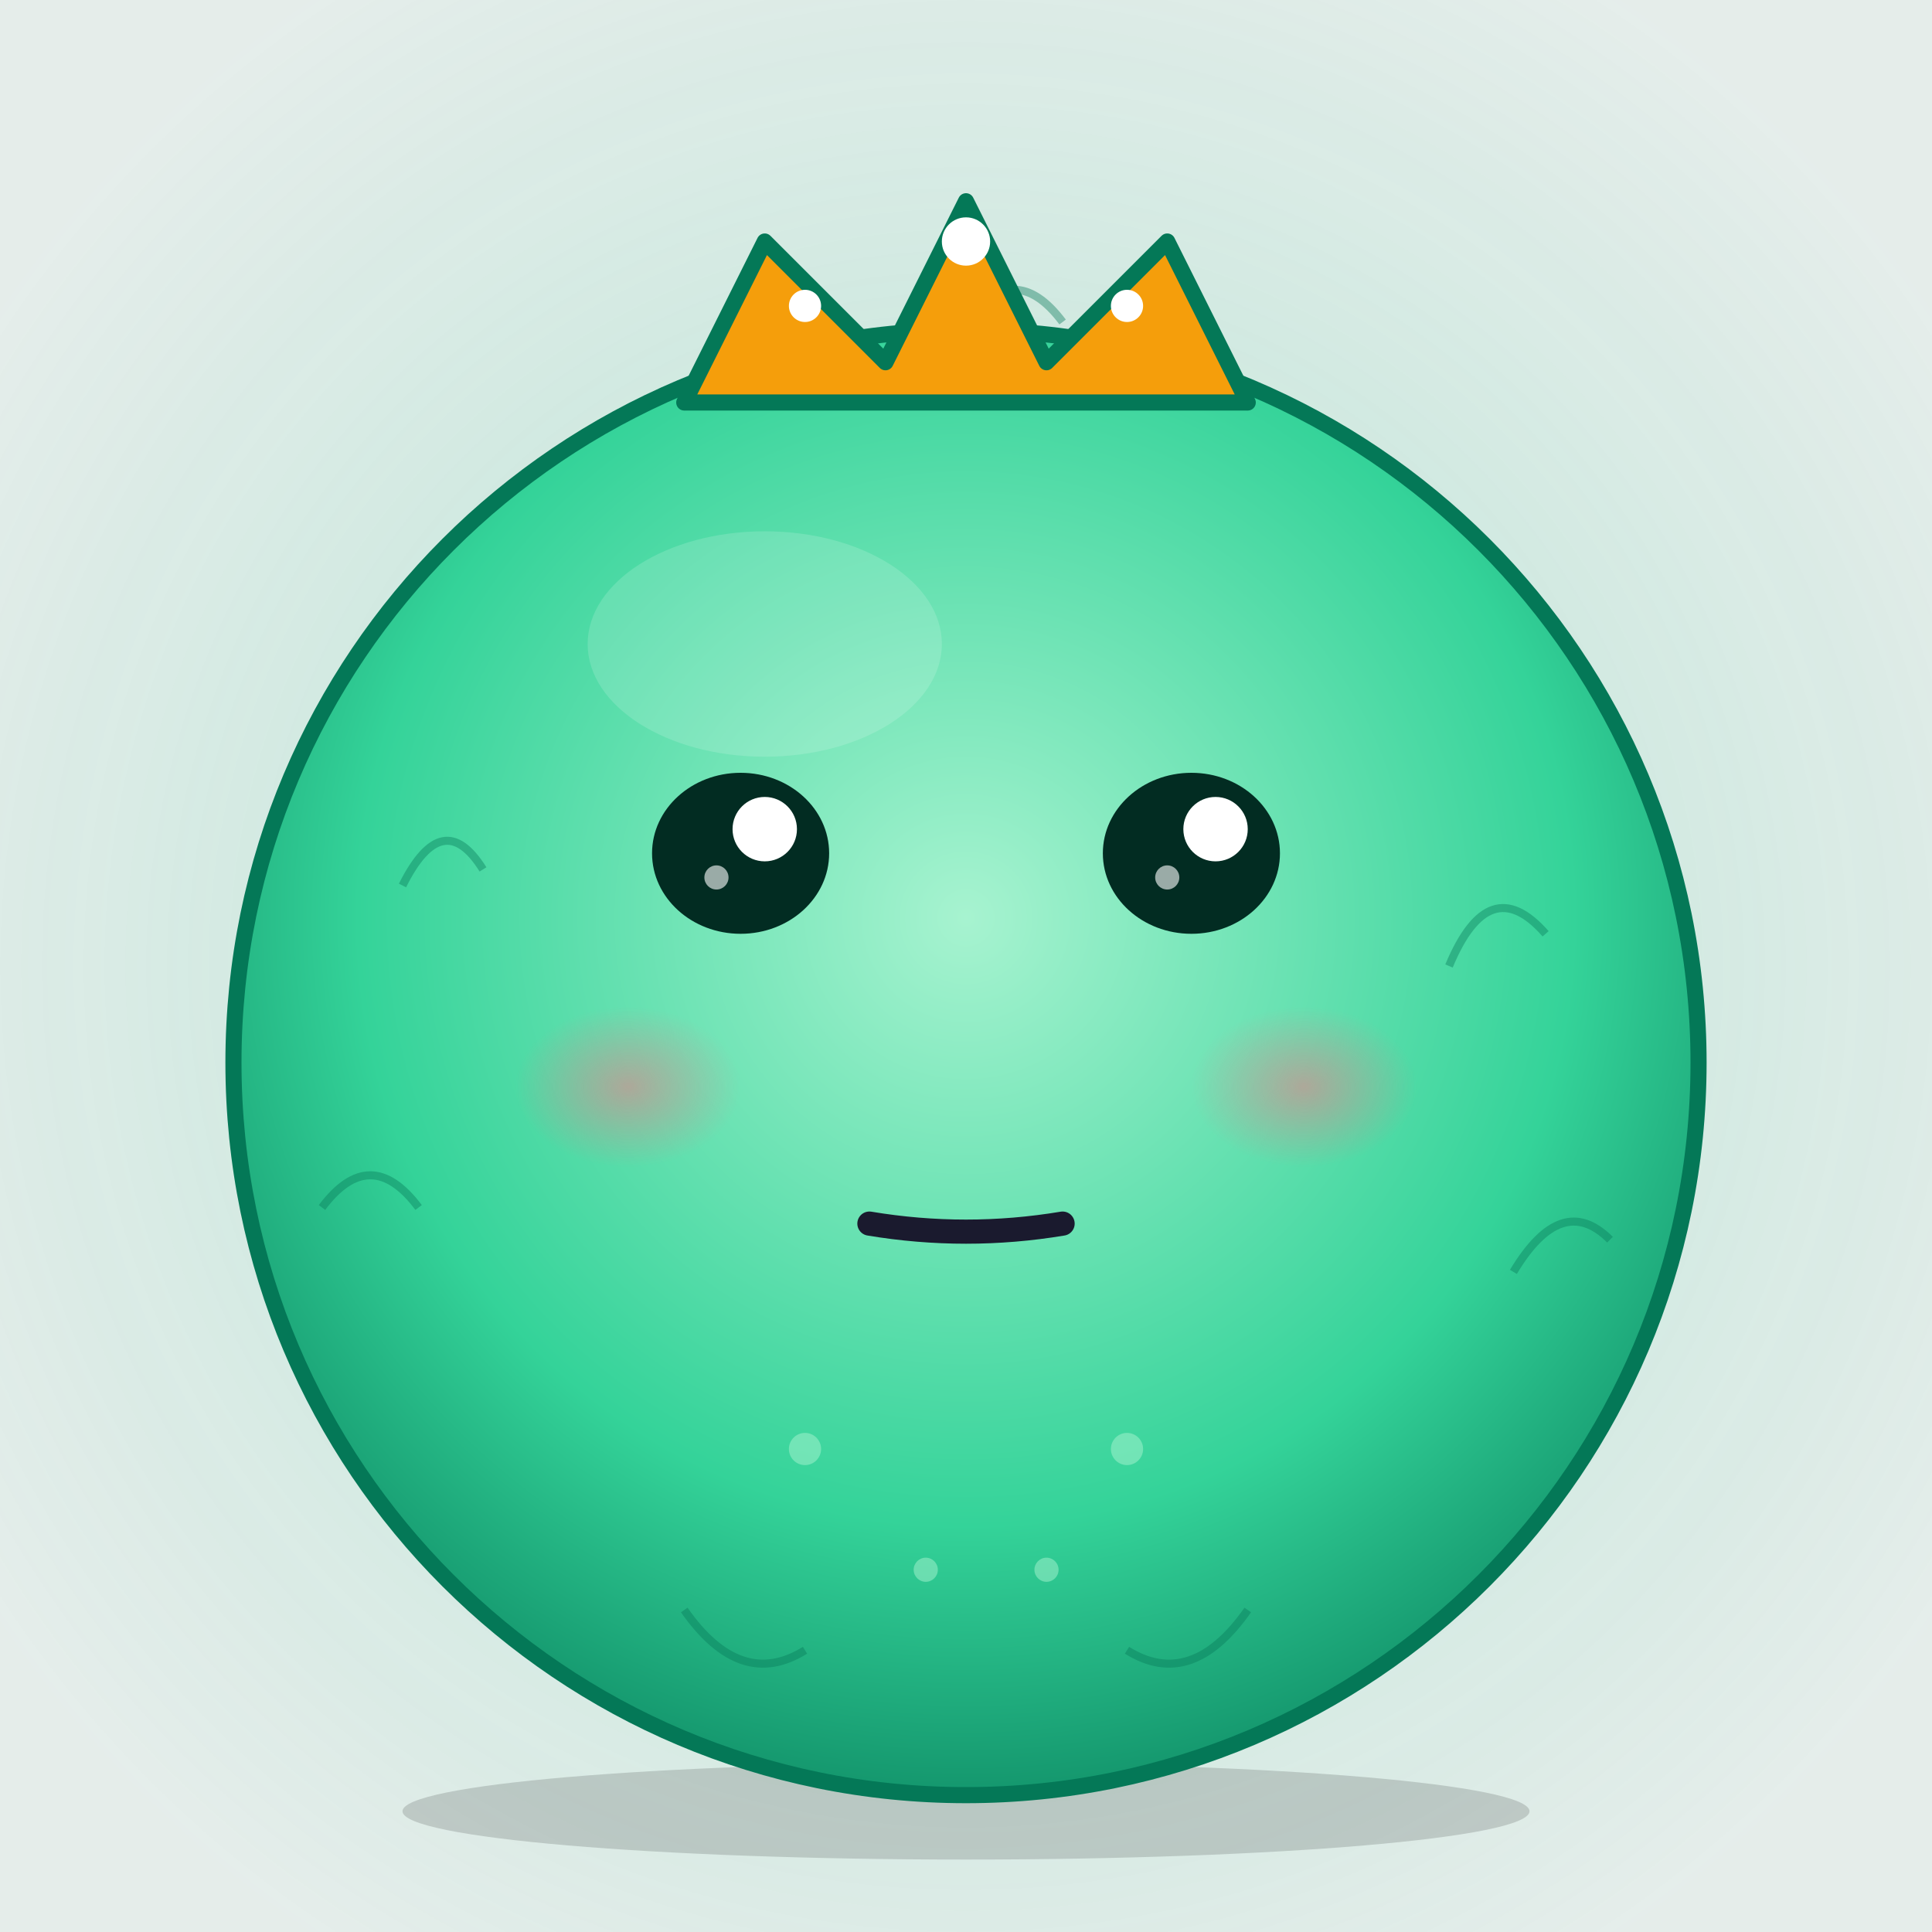
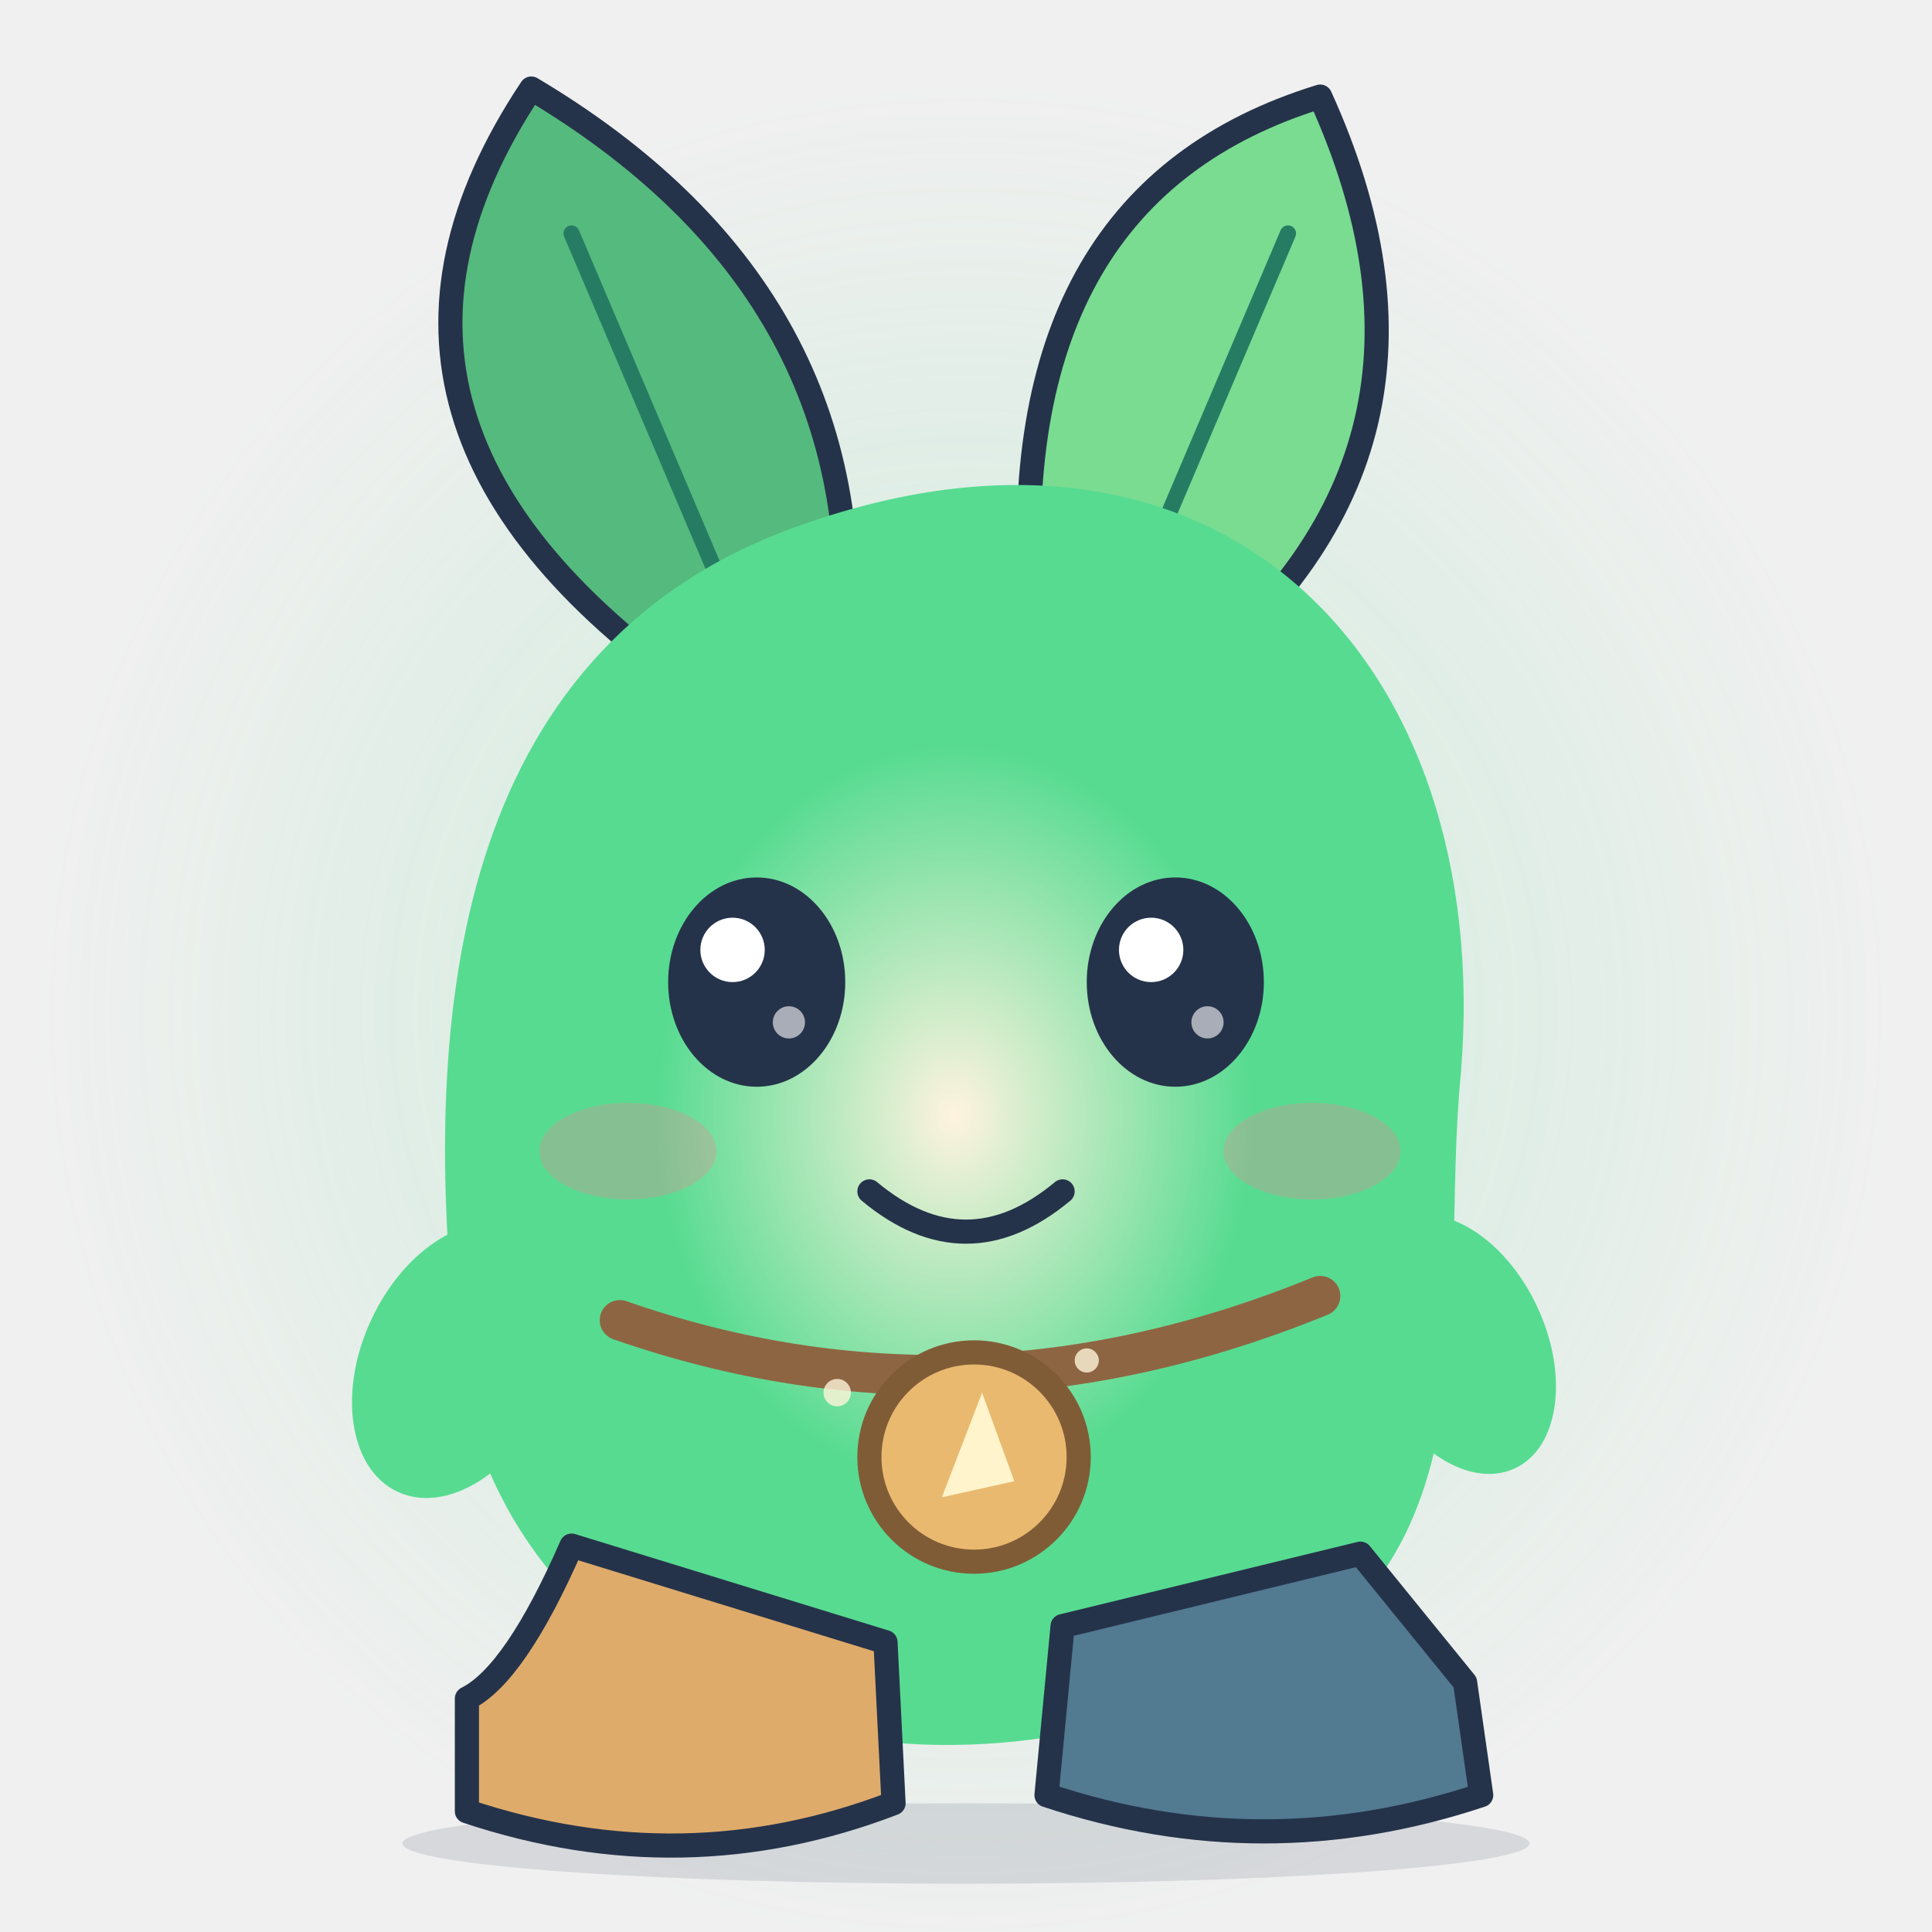
- <svg xmlns="http://www.w3.org/2000/svg" viewBox="0 0 240 240" width="240" height="240" role="img" aria-label="Pip the Lumming (calm)">
+ <svg xmlns="http://www.w3.org/2000/svg" viewBox="0 0 240 240" width="240" height="240" role="img" aria-label="Pip The Speed Demon — calm">
  <defs>
-     <radialGradient id="bg-pip-calm" cx="50%" cy="50%" r="60%">
-       <stop offset="0%" stop-color="#34d399" stop-opacity="0.27" />
-       <stop offset="100%" stop-color="#10b981" stop-opacity="0.05" />
+     <radialGradient id="body">
+       <stop stop-color="#fff3df" offset="0" />
+       <stop stop-color="#57db91" offset=".6" />
+       <stop stop-color="#57db91" offset="1" />
    </radialGradient>
-     <radialGradient id="fur-pip-calm" cx="50%" cy="40%" r="70%">
-       <stop offset="0%" stop-color="#a7f3d0" />
-       <stop offset="60%" stop-color="#34d399" />
-       <stop offset="100%" stop-color="#047857" />
+     <radialGradient id="halo">
+       <stop stop-color="#57db91" stop-opacity=".25" />
+       <stop stop-color="#57db91" stop-opacity="0" offset="1" />
    </radialGradient>
-     <radialGradient id="cheek-pip-calm" cx="50%" cy="50%" r="50%">
-       <stop offset="0%" stop-color="#fb7185" stop-opacity="0.5" />
-       <stop offset="100%" stop-color="#fb7185" stop-opacity="0" />
-     </radialGradient>
+     <pattern id="checker" width="16" height="16" patternUnits="userSpaceOnUse">
+       <rect width="16" height="16" fill="#fff1d9" />
+       <path d="M0 0H8V8H0ZM8 8H16V16H8Z" fill="#665087" />
+     </pattern>
  </defs>
-   <rect width="240" height="240" fill="url(#bg-pip-calm)" />
-   <ellipse cx="120" cy="225" rx="70" ry="6" fill="#000" opacity="0.15" />
-   <circle cx="120" cy="132" r="91" fill="url(#fur-pip-calm)" stroke="#047857" stroke-width="2" />
-   <g opacity="0.4" stroke="#047857" stroke-width="1" fill="none">
-     <path d="M50,110 Q55,100 60,108" />
-     <path d="M180,120 Q185,108 192,116" />
-     <path d="M40,150 Q46,142 52,150" />
-     <path d="M188,158 Q194,148 200,154" />
-     <path d="M120,40 Q126,32 132,40" />
-     <path d="M85,200 Q92,210 100,205" />
-     <path d="M155,200 Q148,210 140,205" />
+   <circle cx="120" cy="126" r="115" fill="url(#halo)" />
+   <ellipse cx="120" cy="229" rx="70" ry="5" fill="#1a2440" opacity=".12" />
+   <path d="M88 87 Q38 53 66 11 Q108 36 105 80Z" fill="#55ba7d" stroke="#25334a" stroke-width="3" stroke-linecap="round" stroke-linejoin="round" />
+   <path d="M128 74 Q125 24 164 12 Q184 56 147 85Z" fill="#79dc91" stroke="#25334a" stroke-width="3" stroke-linecap="round" stroke-linejoin="round" />
+   <path d="M71 29L91 76M160 29L140 76" fill="none" stroke="#267c63" stroke-width="2" stroke-linecap="round" stroke-linejoin="round" />
+   <path d="M99 67 C151 48 184 83 180 133 C177 163 186 199 147 210 C102 226 61 204 58 165 C54 126 58 82 99 67Z" fill="url(#body)" stroke="#57db91" stroke-width="3" stroke-linecap="round" stroke-linejoin="round" />
+   <ellipse cx="57" cy="169" rx="12" ry="18" fill="#57db91" transform="rotate(25 57 169)" />
+   <ellipse cx="181" cy="167" rx="11" ry="17" fill="#57db91" transform="rotate(-25 181 167)" />
+   <ellipse cx="78" cy="143" rx="11" ry="6" fill="#ed8795" opacity=".32" />
+   <ellipse cx="163" cy="143" rx="11" ry="6" fill="#ed8795" opacity=".32" />
+   <ellipse cx="94" cy="122" rx="11" ry="13" fill="#25334a" />
+   <circle cx="91" cy="118" r="4" fill="#fff" />
+   <circle cx="98" cy="127" r="2" fill="#fff" opacity=".6" />
+   <ellipse cx="146" cy="122" rx="11" ry="13" fill="#25334a" />
+   <circle cx="143" cy="118" r="4" fill="#fff" />
+   <circle cx="150" cy="127" r="2" fill="#fff" opacity=".6" />
+   <path d="M108 148 Q120 158 132 148" fill="none" stroke="#25334a" stroke-width="3" stroke-linecap="round" stroke-linejoin="round" />
+   <path d="M71 192 Q64 208 58 211 L58 225 Q85 234 111 224 L110 204Z" fill="#dfab6a" stroke="#25334a" stroke-width="3" stroke-linecap="round" stroke-linejoin="round" />
+   <path d="M132 202 L130 223 Q157 232 184 223 L182 209 L169 193Z" fill="#527a91" stroke="#25334a" stroke-width="3" stroke-linecap="round" stroke-linejoin="round" />
+   <path d="M77 164 Q120 179 164 161" fill="none" stroke="#8e6542" stroke-width="5" stroke-linecap="round" stroke-linejoin="round" />
+   <circle cx="121" cy="181" r="13" fill="#e8b96f" stroke="#805c36" stroke-width="3" />
+   <path d="M117 186 L122 173 L126 184Z" fill="#fff4cb" stroke="none" stroke-width="3" stroke-linecap="round" stroke-linejoin="round" />
+   <g fill="#fff5da" opacity=".8">
+     <circle cx="104" cy="173" r="1.7" />
+     <circle cx="135" cy="169" r="1.5" />
  </g>
-   <path d="M85,50 L95,30 L110,45 L120,25 L130,45 L145,30 L155,50 Z" fill="#f59e0b" stroke="#047857" stroke-width="2" stroke-linejoin="round" />
-   <circle cx="120" cy="30" r="3" fill="#fff" />
-   <circle cx="100" cy="38" r="2" fill="#fff" />
-   <circle cx="140" cy="38" r="2" fill="#fff" />
-   <ellipse cx="78" cy="135" rx="14" ry="10" fill="url(#cheek-pip-calm)" />
-   <ellipse cx="162" cy="135" rx="14" ry="10" fill="url(#cheek-pip-calm)" />
-   <ellipse cx="92" cy="106" rx="11" ry="10" fill="#022c22" />
-   <ellipse cx="148" cy="106" rx="11" ry="10" fill="#022c22" />
-   <circle cx="95" cy="103" r="4" fill="#fff" />
-   <circle cx="151" cy="103" r="4" fill="#fff" />
-   <circle cx="89" cy="109" r="1.5" fill="#fff" opacity="0.6" />
-   <circle cx="145" cy="109" r="1.5" fill="#fff" opacity="0.6" />
-   <path d="M108,152 Q120,154 132,152" stroke="#1a1a2e" stroke-width="3" fill="none" stroke-linecap="round" />
-   <g opacity="0.5" fill="#a7f3d0">
-     <circle cx="100" cy="180" r="2" />
-     <circle cx="140" cy="180" r="2" />
-     <circle cx="115" cy="195" r="1.5" />
-     <circle cx="130" cy="195" r="1.5" />
-   </g>
-   <ellipse cx="95" cy="80" rx="22" ry="14" fill="#fff" opacity="0.15" />
</svg>
